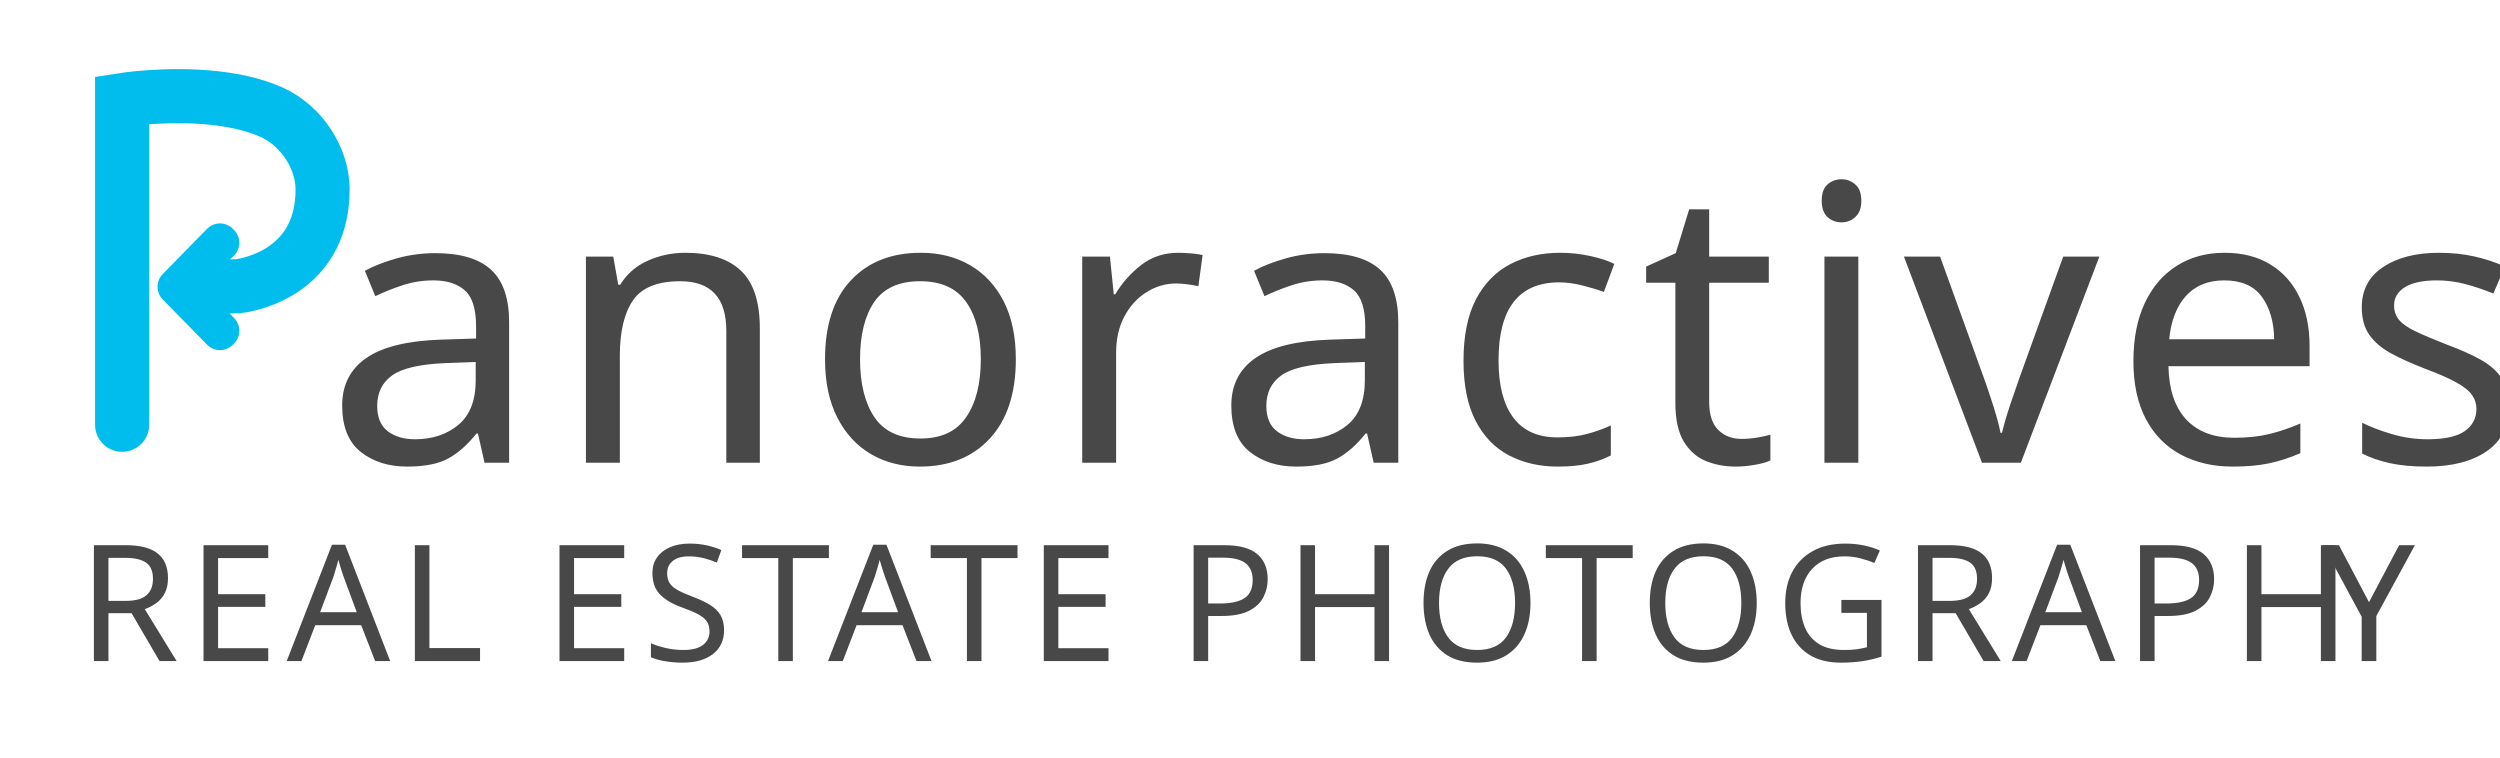
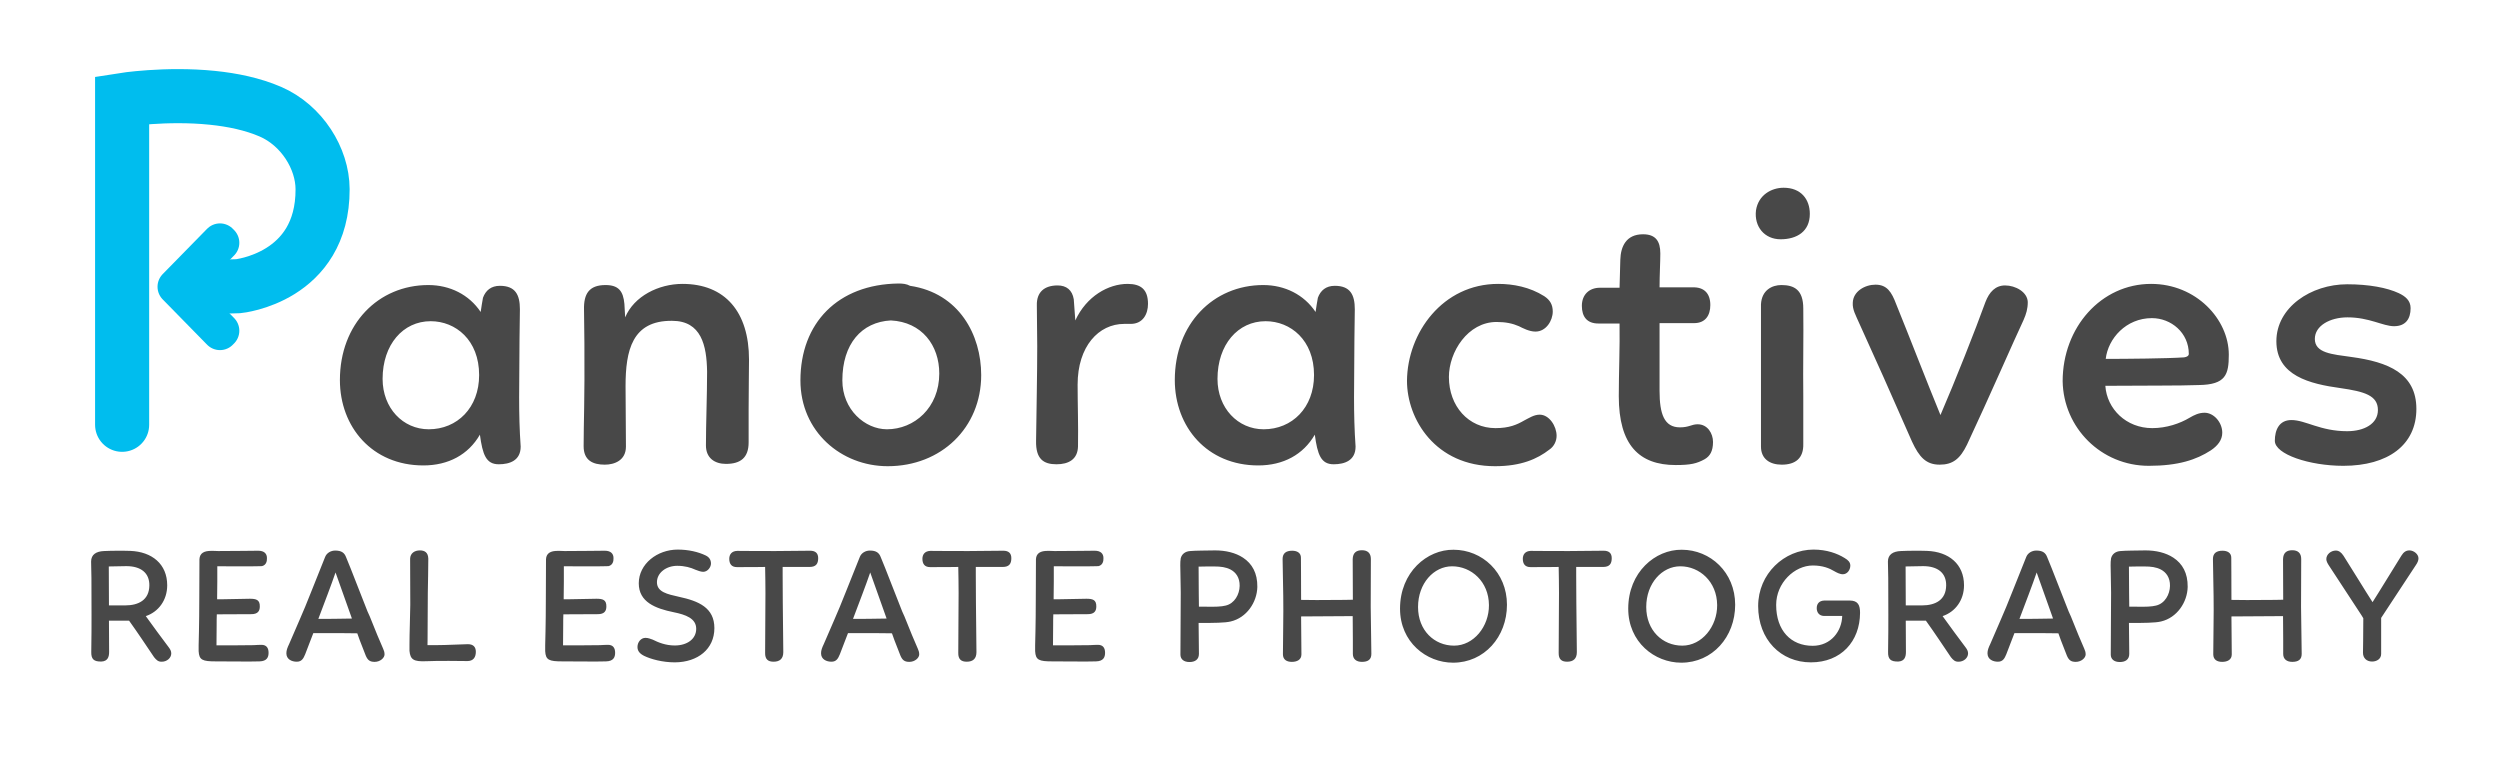
<svg xmlns="http://www.w3.org/2000/svg" width="416px" height="126px" viewBox="0 0 416 126" version="1.1">
  <defs />
  <g id="Logo" stroke="none" stroke-width="1" fill="none" fill-rule="evenodd">
-     <g id="Inline-(w/-tag)-Copy-2">
-       <text id="REAL-ESTATE-PHOTOGRA" font-family="Linotte-SemiBold, Linotte" font-size="27" font-weight="500" letter-spacing="1.45" fill="#484848">
-         <tspan x="13" y="110">REAL ESTATE PHOTOGRAPH</tspan>
-         <tspan x="386.558" y="110">Y</tspan>
-       </text>
-       <text id="anoractives" font-family="Linotte-SemiBold, Linotte" font-size="64" font-weight="500" letter-spacing="2.156" fill="#484848">
-         <tspan x="54" y="77">anoractives</tspan>
-       </text>
+     <g id="logo-(svg)">
+       <path d="M15.16,93.449 C15.16,92.261 16.024,91.748 17.293,91.694 C17.968,91.667 18.697,91.64 19.642,91.64 C20.236,91.64 20.911,91.64 21.667,91.667 C25.285,91.802 27.823,93.854 27.823,97.391 C27.823,99.875 26.365,101.819 24.259,102.521 C25.528,104.303 26.824,106.031 28.093,107.732 C28.336,108.056 28.498,108.353 28.498,108.731 C28.498,109.487 27.769,110.108 26.932,110.108 C26.311,110.135 26.014,109.811 25.636,109.352 C24.34,107.435 22.99,105.383 21.478,103.277 L18.13,103.277 C18.13,104.735 18.157,107.192 18.157,108.488 C18.157,109.325 17.914,110.027 16.888,110.081 C15.592,110.108 15.16,109.676 15.187,108.461 C15.268,103.277 15.214,101.36 15.214,96.176 C15.214,95.312 15.16,94.313 15.16,93.449 Z M21.019,94.205 C20.29,94.205 18.805,94.232 18.103,94.259 L18.13,100.739 L20.83,100.739 C23.044,100.739 24.826,99.848 24.853,97.418 C24.88,95.339 23.449,94.205 21.019,94.205 Z M33.188,93.044 C33.188,95.258 33.161,97.418 33.161,99.605 C33.161,103.898 33.053,107.219 33.053,107.354 L33.053,108.353 C33.134,109.838 33.701,110.054 35.915,110.054 C39.155,110.054 41.369,110.108 43.178,110.054 C44.42,110.027 44.69,109.352 44.69,108.623 C44.69,107.813 44.339,107.3 43.502,107.3 C43.07,107.3 42.719,107.327 42.179,107.354 C39.425,107.381 37.319,107.408 36.023,107.381 C36.023,106.274 36.05,105.059 36.05,103.952 C36.05,103.385 36.05,102.764 36.077,102.224 C37.157,102.224 40.64,102.197 41.828,102.197 C42.908,102.197 43.232,101.657 43.232,100.928 C43.259,99.794 42.611,99.632 41.585,99.632 C40.559,99.659 38.021,99.713 37.211,99.713 L36.131,99.713 L36.131,99.362 L36.158,96.824 L36.158,94.232 L37.346,94.232 C39.56,94.232 42.395,94.259 43.583,94.205 C44.285,94.043 44.447,93.395 44.42,92.855 C44.42,92.153 43.988,91.64 42.962,91.64 C41.639,91.64 39.668,91.694 36.293,91.694 C35.888,91.667 35.402,91.667 35.105,91.667 C33.998,91.667 33.242,92.018 33.188,93.044 Z M47.652,108.704 C47.652,108.218 47.814,107.786 48.111,107.165 C49.38,104.276 50.541,101.522 50.784,100.955 C51.27,99.713 52.242,97.391 54.105,92.666 C54.375,91.991 55.077,91.613 55.779,91.613 C56.832,91.613 57.318,91.991 57.588,92.72 C58.425,94.691 59.937,98.714 61.152,101.738 C61.26,101.981 61.422,102.305 61.53,102.575 C62.529,105.086 63.123,106.517 63.744,107.921 C63.879,108.218 63.987,108.515 63.987,108.893 C63.987,109.46 63.285,110.135 62.34,110.135 C61.53,110.135 61.179,109.838 60.855,109.082 C60.018,106.949 59.505,105.626 59.451,105.383 C58.506,105.356 56.724,105.356 54.78,105.356 L52.134,105.356 C51.891,105.923 51.243,107.732 50.784,108.866 C50.487,109.595 50.19,110.108 49.38,110.108 C48.57,110.108 47.652,109.73 47.652,108.704 Z M55.833,95.258 C55.158,97.256 53.916,100.469 52.971,102.98 C54.267,102.98 56.346,102.98 58.56,102.926 C58.047,101.495 56.373,96.824 55.833,95.258 Z M68.245,92.963 C68.245,94.826 68.272,98.174 68.272,100.631 C68.245,102.899 68.137,105.194 68.137,107.273 L68.137,108.299 C68.272,109.784 68.866,110.108 70.891,110.027 C71.998,109.973 73.321,109.973 74.698,109.973 L77.776,110 C78.775,110 79.18,109.352 79.18,108.461 C79.18,107.732 78.829,107.192 77.857,107.192 L73.996,107.327 C73.348,107.354 71.89,107.354 71.134,107.354 C71.134,107.084 71.161,106.652 71.161,103.709 C71.161,102.062 71.188,100.334 71.188,98.66 C71.215,96.689 71.269,94.745 71.269,92.963 C71.242,91.91 70.648,91.586 69.865,91.586 C69.001,91.586 68.272,92.045 68.245,92.963 Z M90.855,93.044 C90.855,95.258 90.828,97.418 90.828,99.605 C90.828,103.898 90.72,107.219 90.72,107.354 L90.72,108.353 C90.801,109.838 91.368,110.054 93.582,110.054 C96.822,110.054 99.036,110.108 100.845,110.054 C102.087,110.027 102.357,109.352 102.357,108.623 C102.357,107.813 102.006,107.3 101.169,107.3 C100.737,107.3 100.386,107.327 99.846,107.354 C97.092,107.381 94.986,107.408 93.69,107.381 C93.69,106.274 93.717,105.059 93.717,103.952 C93.717,103.385 93.717,102.764 93.744,102.224 C94.824,102.224 98.307,102.197 99.495,102.197 C100.575,102.197 100.899,101.657 100.899,100.928 C100.926,99.794 100.278,99.632 99.252,99.632 C98.226,99.659 95.688,99.713 94.878,99.713 L93.798,99.713 L93.798,99.362 L93.825,96.824 L93.825,94.232 L95.013,94.232 C97.227,94.232 100.062,94.259 101.25,94.205 C101.952,94.043 102.114,93.395 102.087,92.855 C102.087,92.153 101.655,91.64 100.629,91.64 C99.306,91.64 97.335,91.694 93.96,91.694 C93.555,91.667 93.069,91.667 92.772,91.667 C91.665,91.667 90.909,92.018 90.855,93.044 Z M117.415,92.423 C116.173,91.829 114.553,91.451 112.771,91.451 C109.369,91.451 106.291,93.827 106.291,97.067 C106.291,100.172 109.045,101.252 112.096,101.873 C114.094,102.278 115.849,102.899 115.849,104.627 C115.849,106.355 114.31,107.408 112.285,107.408 C110.746,107.408 109.531,106.895 108.613,106.436 C108.235,106.301 107.857,106.139 107.398,106.139 C106.642,106.139 106.075,106.868 106.075,107.651 C106.075,108.299 106.426,108.758 107.182,109.136 C108.289,109.676 110.206,110.216 112.312,110.216 C116.119,110.189 118.873,108.002 118.873,104.519 C118.873,101.117 116.254,100.01 112.987,99.308 C111.07,98.876 109.315,98.525 109.315,96.878 C109.315,95.312 110.854,94.151 112.69,94.151 C113.959,94.151 114.958,94.448 115.714,94.799 C116.065,94.934 116.605,95.15 117.01,95.15 C117.766,95.15 118.306,94.367 118.306,93.773 C118.306,93.125 117.982,92.693 117.415,92.423 Z M128.963,91.694 C124.319,91.694 123.374,91.667 122.672,91.667 C121.727,91.694 121.349,92.288 121.349,92.99 C121.349,93.827 121.727,94.367 122.618,94.367 C124.886,94.367 126.263,94.367 127.316,94.34 C127.343,95.933 127.37,97.121 127.37,98.687 L127.316,108.623 C127.289,109.73 127.829,110.108 128.72,110.108 C129.773,110.108 130.34,109.595 130.34,108.515 C130.259,100.901 130.232,98.363 130.232,95.69 L130.232,94.34 L134.714,94.34 C135.767,94.34 136.145,93.827 136.145,92.882 C136.145,92.045 135.686,91.64 134.795,91.64 C133.607,91.64 129.908,91.694 128.963,91.694 Z M136.623,108.704 C136.623,108.218 136.785,107.786 137.082,107.165 C138.351,104.276 139.512,101.522 139.755,100.955 C140.241,99.713 141.213,97.391 143.076,92.666 C143.346,91.991 144.048,91.613 144.75,91.613 C145.803,91.613 146.289,91.991 146.559,92.72 C147.396,94.691 148.908,98.714 150.123,101.738 C150.231,101.981 150.393,102.305 150.501,102.575 C151.5,105.086 152.094,106.517 152.715,107.921 C152.85,108.218 152.958,108.515 152.958,108.893 C152.958,109.46 152.256,110.135 151.311,110.135 C150.501,110.135 150.15,109.838 149.826,109.082 C148.989,106.949 148.476,105.626 148.422,105.383 C147.477,105.356 145.695,105.356 143.751,105.356 L141.105,105.356 C140.862,105.923 140.214,107.732 139.755,108.866 C139.458,109.595 139.161,110.108 138.351,110.108 C137.541,110.108 136.623,109.73 136.623,108.704 Z M144.804,95.258 C144.129,97.256 142.887,100.469 141.942,102.98 C143.238,102.98 145.317,102.98 147.531,102.926 C147.018,101.495 145.344,96.824 144.804,95.258 Z M161.104,91.694 C156.46,91.694 155.515,91.667 154.813,91.667 C153.868,91.694 153.49,92.288 153.49,92.99 C153.49,93.827 153.868,94.367 154.759,94.367 C157.027,94.367 158.404,94.367 159.457,94.34 C159.484,95.933 159.511,97.121 159.511,98.687 L159.457,108.623 C159.43,109.73 159.97,110.108 160.861,110.108 C161.914,110.108 162.481,109.595 162.481,108.515 C162.4,100.901 162.373,98.363 162.373,95.69 L162.373,94.34 L166.855,94.34 C167.908,94.34 168.286,93.827 168.286,92.882 C168.286,92.045 167.827,91.64 166.936,91.64 C165.748,91.64 162.049,91.694 161.104,91.694 Z M172.382,93.044 C172.382,95.258 172.355,97.418 172.355,99.605 C172.355,103.898 172.247,107.219 172.247,107.354 L172.247,108.353 C172.328,109.838 172.895,110.054 175.109,110.054 C178.349,110.054 180.563,110.108 182.372,110.054 C183.614,110.027 183.884,109.352 183.884,108.623 C183.884,107.813 183.533,107.3 182.696,107.3 C182.264,107.3 181.913,107.327 181.373,107.354 C178.619,107.381 176.513,107.408 175.217,107.381 C175.217,106.274 175.244,105.059 175.244,103.952 C175.244,103.385 175.244,102.764 175.271,102.224 C176.351,102.224 179.834,102.197 181.022,102.197 C182.102,102.197 182.426,101.657 182.426,100.928 C182.453,99.794 181.805,99.632 180.779,99.632 C179.753,99.659 177.215,99.713 176.405,99.713 L175.325,99.713 L175.325,99.362 L175.352,96.824 L175.352,94.232 L176.54,94.232 C178.754,94.232 181.589,94.259 182.777,94.205 C183.479,94.043 183.641,93.395 183.614,92.855 C183.614,92.153 183.182,91.64 182.156,91.64 C180.833,91.64 178.862,91.694 175.487,91.694 C175.082,91.667 174.596,91.667 174.299,91.667 C173.192,91.667 172.436,92.018 172.382,93.044 Z M196.477,98.606 C196.477,97.769 196.45,96.176 196.423,95.366 C196.423,94.556 196.342,93.611 196.477,92.882 C196.666,92.18 197.233,91.748 198.043,91.694 C198.88,91.613 200.743,91.613 202.201,91.586 C203.929,91.586 205.576,91.964 206.845,92.801 C208.357,93.8 209.248,95.366 209.221,97.661 C209.167,100.226 207.439,102.791 204.793,103.412 C203.875,103.655 201.634,103.655 200.311,103.655 L199.447,103.655 C199.447,105.302 199.501,106.895 199.501,108.812 C199.501,109.784 198.799,110.162 197.935,110.162 C196.963,110.162 196.423,109.676 196.423,108.92 C196.45,105.518 196.45,102.305 196.477,98.606 Z M199.474,98.714 C199.474,99.443 199.501,100.172 199.501,100.955 L200.797,100.955 C202.174,100.982 203.227,100.955 203.956,100.766 C205.441,100.415 206.251,98.903 206.278,97.499 C206.305,96.095 205.63,95.231 204.766,94.772 C203.983,94.367 203.119,94.259 202.039,94.259 C201.472,94.259 200.014,94.259 199.447,94.286 C199.447,95.312 199.474,96.986 199.474,98.714 Z M228.086,100.982 C228.113,97.445 228.113,96.014 228.113,93.017 C228.113,92.045 227.573,91.559 226.628,91.559 C225.71,91.559 225.116,91.964 225.089,93.044 C225.089,94.664 225.116,97.526 225.116,99.794 L223.739,99.821 C222.281,99.821 220.526,99.848 219.095,99.848 C217.529,99.848 216.881,99.821 216.503,99.821 C216.476,95.528 216.503,94.475 216.476,92.801 C216.476,91.991 215.828,91.64 215.018,91.64 C213.992,91.64 213.425,92.072 213.425,93.017 L213.533,99.2 C213.587,102.413 213.479,105.653 213.479,108.866 C213.479,109.784 214.127,110.135 214.964,110.135 C215.828,110.135 216.557,109.784 216.557,108.893 L216.503,102.575 C219.419,102.575 222.335,102.521 225.089,102.521 L225.116,106.544 L225.116,108.812 C225.116,109.703 225.737,110.135 226.628,110.135 C227.627,110.135 228.194,109.757 228.194,108.812 L228.086,100.982 Z M241.875,91.478 C246.627,91.478 250.758,95.231 250.758,100.631 C250.758,105.977 246.978,110.27 241.794,110.27 C237.339,110.27 232.965,106.841 232.965,101.279 C232.965,95.204 237.474,91.424 241.875,91.478 Z M247.761,100.685 C247.734,96.77 244.818,94.232 241.632,94.232 C238.581,94.232 235.962,97.067 235.962,101.009 C235.962,104.897 238.662,107.435 241.956,107.435 C245.223,107.435 247.788,104.249 247.761,100.685 Z M261.01,91.694 C256.366,91.694 255.421,91.667 254.719,91.667 C253.774,91.694 253.396,92.288 253.396,92.99 C253.396,93.827 253.774,94.367 254.665,94.367 C256.933,94.367 258.31,94.367 259.363,94.34 C259.39,95.933 259.417,97.121 259.417,98.687 L259.363,108.623 C259.336,109.73 259.876,110.108 260.767,110.108 C261.82,110.108 262.387,109.595 262.387,108.515 C262.306,100.901 262.279,98.363 262.279,95.69 L262.279,94.34 L266.761,94.34 C267.814,94.34 268.192,93.827 268.192,92.882 C268.192,92.045 267.733,91.64 266.842,91.64 C265.654,91.64 261.955,91.694 261.01,91.694 Z M279.848,91.478 C284.6,91.478 288.731,95.231 288.731,100.631 C288.731,105.977 284.951,110.27 279.767,110.27 C275.312,110.27 270.938,106.841 270.938,101.279 C270.938,95.204 275.447,91.424 279.848,91.478 Z M285.734,100.685 C285.707,96.77 282.791,94.232 279.605,94.232 C276.554,94.232 273.935,97.067 273.935,101.009 C273.935,104.897 276.635,107.435 279.929,107.435 C283.196,107.435 285.761,104.249 285.734,100.685 Z M301.764,91.451 C296.904,91.451 292.557,95.474 292.557,100.847 C292.557,106.436 296.337,110.216 301.332,110.216 C306.354,110.216 309.486,106.733 309.513,101.981 C309.513,100.712 309.189,99.929 307.785,99.929 L303.573,99.929 C302.682,99.956 302.304,100.496 302.304,101.198 C302.304,101.9 302.709,102.467 303.492,102.494 L306.543,102.494 C306.489,104.978 304.707,107.462 301.629,107.462 C298.011,107.462 295.554,104.924 295.554,100.658 C295.554,96.986 298.605,94.097 301.656,94.097 C303.303,94.097 304.41,94.556 305.22,95.042 C305.598,95.258 306.138,95.555 306.651,95.555 C307.407,95.555 307.893,94.799 307.893,94.124 C307.893,93.557 307.542,93.206 306.948,92.855 C305.733,92.099 303.978,91.451 301.764,91.451 Z M314.149,93.449 C314.149,92.261 315.013,91.748 316.282,91.694 C316.957,91.667 317.686,91.64 318.631,91.64 C319.225,91.64 319.9,91.64 320.656,91.667 C324.274,91.802 326.812,93.854 326.812,97.391 C326.812,99.875 325.354,101.819 323.248,102.521 C324.517,104.303 325.813,106.031 327.082,107.732 C327.325,108.056 327.487,108.353 327.487,108.731 C327.487,109.487 326.758,110.108 325.921,110.108 C325.3,110.135 325.003,109.811 324.625,109.352 C323.329,107.435 321.979,105.383 320.467,103.277 L317.119,103.277 C317.119,104.735 317.146,107.192 317.146,108.488 C317.146,109.325 316.903,110.027 315.877,110.081 C314.581,110.108 314.149,109.676 314.176,108.461 C314.257,103.277 314.203,101.36 314.203,96.176 C314.203,95.312 314.149,94.313 314.149,93.449 Z M320.008,94.205 C319.279,94.205 317.794,94.232 317.092,94.259 L317.119,100.739 L319.819,100.739 C322.033,100.739 323.815,99.848 323.842,97.418 C323.869,95.339 322.438,94.205 320.008,94.205 Z M330.719,108.704 C330.719,108.218 330.881,107.786 331.178,107.165 C332.447,104.276 333.608,101.522 333.851,100.955 C334.337,99.713 335.309,97.391 337.172,92.666 C337.442,91.991 338.144,91.613 338.846,91.613 C339.899,91.613 340.385,91.991 340.655,92.72 C341.492,94.691 343.004,98.714 344.219,101.738 C344.327,101.981 344.489,102.305 344.597,102.575 C345.596,105.086 346.19,106.517 346.811,107.921 C346.946,108.218 347.054,108.515 347.054,108.893 C347.054,109.46 346.352,110.135 345.407,110.135 C344.597,110.135 344.246,109.838 343.922,109.082 C343.085,106.949 342.572,105.626 342.518,105.383 C341.573,105.356 339.791,105.356 337.847,105.356 L335.201,105.356 C334.958,105.923 334.31,107.732 333.851,108.866 C333.554,109.595 333.257,110.108 332.447,110.108 C331.637,110.108 330.719,109.73 330.719,108.704 Z M338.9,95.258 C338.225,97.256 336.983,100.469 336.038,102.98 C337.334,102.98 339.413,102.98 341.627,102.926 C341.114,101.495 339.44,96.824 338.9,95.258 Z M351.285,98.606 C351.285,97.769 351.258,96.176 351.231,95.366 C351.231,94.556 351.15,93.611 351.285,92.882 C351.474,92.18 352.041,91.748 352.851,91.694 C353.688,91.613 355.551,91.613 357.009,91.586 C358.737,91.586 360.384,91.964 361.653,92.801 C363.165,93.8 364.056,95.366 364.029,97.661 C363.975,100.226 362.247,102.791 359.601,103.412 C358.683,103.655 356.442,103.655 355.119,103.655 L354.255,103.655 C354.255,105.302 354.309,106.895 354.309,108.812 C354.309,109.784 353.607,110.162 352.743,110.162 C351.771,110.162 351.231,109.676 351.231,108.92 C351.258,105.518 351.258,102.305 351.285,98.606 Z M354.282,98.714 C354.282,99.443 354.309,100.172 354.309,100.955 L355.605,100.955 C356.982,100.982 358.035,100.955 358.764,100.766 C360.249,100.415 361.059,98.903 361.086,97.499 C361.113,96.095 360.438,95.231 359.574,94.772 C358.791,94.367 357.927,94.259 356.847,94.259 C356.28,94.259 354.822,94.259 354.255,94.286 C354.255,95.312 354.282,96.986 354.282,98.714 Z M382.894,100.982 C382.921,97.445 382.921,96.014 382.921,93.017 C382.921,92.045 382.381,91.559 381.436,91.559 C380.518,91.559 379.924,91.964 379.897,93.044 C379.897,94.664 379.924,97.526 379.924,99.794 L378.547,99.821 C377.089,99.821 375.334,99.848 373.903,99.848 C372.337,99.848 371.689,99.821 371.311,99.821 C371.284,95.528 371.311,94.475 371.284,92.801 C371.284,91.991 370.636,91.64 369.826,91.64 C368.8,91.64 368.233,92.072 368.233,93.017 L368.341,99.2 C368.395,102.413 368.287,105.653 368.287,108.866 C368.287,109.784 368.935,110.135 369.772,110.135 C370.636,110.135 371.365,109.784 371.365,108.893 L371.311,102.575 C374.227,102.575 377.143,102.521 379.897,102.521 L379.924,106.544 L379.924,108.812 C379.924,109.703 380.545,110.135 381.436,110.135 C382.435,110.135 383.002,109.757 383.002,108.812 L382.894,100.982 Z M393.254,102.872 C393.254,104.087 393.227,104.951 393.227,106.652 C393.227,107.3 393.2,108.002 393.2,108.623 C393.2,109.514 393.821,110.081 394.712,110.081 C395.495,110.081 396.224,109.649 396.224,108.812 L396.224,102.818 C397.979,100.145 400.004,97.04 402.029,93.989 C402.272,93.638 402.434,93.26 402.434,92.909 C402.434,92.207 401.651,91.586 400.922,91.586 C400.355,91.586 399.95,91.883 399.599,92.45 C395.792,98.579 395.171,99.659 394.793,100.199 C393.551,98.282 391.445,94.799 389.96,92.477 C389.582,91.91 389.177,91.613 388.691,91.613 C387.881,91.613 387.098,92.234 387.098,93.044 C387.098,93.368 387.314,93.773 387.53,94.097 C388.691,95.879 391.634,100.388 392.957,102.386 L393.254,102.872 Z" id="REAL-ESTATE-PHOTOGRA" fill="#484848" />
+       <path d="M86.448,56.392 L86.384,66.12 C86.384,68.872 86.448,71.56 86.64,74.312 C86.64,76.616 84.848,77.256 82.992,77.256 C80.88,77.256 80.304,75.656 79.856,72.328 C77.936,75.656 74.608,77.448 70.448,77.448 C61.936,77.448 56.56,71.048 56.56,63.24 C56.56,53.896 62.96,47.432 71.28,47.432 C74.864,47.432 78.064,49.032 79.984,51.912 C80.112,51.144 80.24,50.12 80.368,49.544 C80.816,48.328 81.712,47.56 83.184,47.56 C85.744,47.56 86.512,49.032 86.512,51.464 L86.448,56.392 Z M63.664,63.048 C63.664,67.912 67.056,71.432 71.344,71.432 C76.08,71.432 79.728,67.848 79.728,62.408 C79.728,56.584 75.824,53.448 71.664,53.448 C67.056,53.448 63.664,57.352 63.664,63.048 Z M97.244,57.16 C97.308,66.568 97.116,70.408 97.116,74.248 C97.116,76.616 98.652,77.32 100.636,77.32 C102.236,77.32 104.156,76.616 104.156,74.312 L104.092,64.264 C104.092,58.312 105.18,53.32 111.836,53.384 C116.7,53.384 117.596,57.48 117.66,61.832 C117.66,65.864 117.468,70.472 117.468,74.12 C117.468,76.232 118.94,77.192 120.796,77.192 C123.228,77.192 124.572,76.168 124.572,73.608 L124.572,68.104 C124.572,63.816 124.636,62.472 124.636,59.848 C124.636,51.912 120.668,47.24 113.564,47.24 C109.596,47.24 105.5,49.288 104.028,52.808 L103.9,50.568 C103.708,48.456 102.94,47.432 100.764,47.432 C98.012,47.432 97.116,48.904 97.18,51.528 L97.244,57.16 Z M149.511,47.176 C150.215,47.176 150.855,47.24 151.431,47.56 C159.623,48.776 163.271,55.752 163.271,62.408 C163.271,71.176 156.615,77.576 147.719,77.576 C139.975,77.576 133.191,71.816 133.191,63.304 C133.191,53.768 139.399,47.304 149.511,47.176 Z M156.295,62.152 C156.295,57.48 153.415,53.576 148.231,53.32 C143.367,53.576 140.167,57.224 140.167,63.304 C140.167,68.168 143.943,71.432 147.591,71.432 C152.135,71.432 156.295,67.848 156.295,62.152 Z M172.531,50.824 C172.531,53.064 172.595,55.432 172.595,57.608 C172.595,62.152 172.467,68.424 172.403,73.352 C172.339,76.36 173.619,77.256 175.795,77.256 C177.843,77.256 179.315,76.424 179.379,74.312 C179.443,70.728 179.315,67.208 179.315,64.008 C179.315,57.608 182.835,53.896 187.059,53.896 L188.147,53.896 C190.195,53.896 191.027,52.232 191.027,50.568 C191.027,48.2 189.875,47.24 187.635,47.24 C184.435,47.24 180.787,49.288 178.931,53.32 L178.675,49.8 C178.419,48.264 177.459,47.496 175.987,47.496 C173.811,47.496 172.467,48.584 172.531,50.824 Z M225.375,56.392 L225.311,66.12 C225.311,68.872 225.375,71.56 225.567,74.312 C225.567,76.616 223.775,77.256 221.919,77.256 C219.807,77.256 219.231,75.656 218.783,72.328 C216.863,75.656 213.535,77.448 209.375,77.448 C200.863,77.448 195.487,71.048 195.487,63.24 C195.487,53.896 201.887,47.432 210.207,47.432 C213.791,47.432 216.991,49.032 218.911,51.912 C219.039,51.144 219.167,50.12 219.295,49.544 C219.743,48.328 220.639,47.56 222.111,47.56 C224.671,47.56 225.439,49.032 225.439,51.464 L225.375,56.392 Z M202.591,63.048 C202.591,67.912 205.983,71.432 210.271,71.432 C215.007,71.432 218.655,67.848 218.655,62.408 C218.655,56.584 214.751,53.448 210.591,53.448 C205.983,53.448 202.591,57.352 202.591,63.048 Z M256.97,49.288 C254.538,47.752 251.786,47.24 249.29,47.24 C240.074,47.24 234.186,55.368 234.122,63.368 C234.122,69.768 238.858,77.576 248.778,77.576 C253.13,77.576 255.818,76.36 257.802,74.824 C258.57,74.312 259.018,73.416 259.018,72.52 C259.018,70.92 257.802,69 256.202,69 C255.242,69 254.41,69.576 253.642,69.96 C252.426,70.664 251.146,71.24 248.842,71.24 C244.362,71.24 241.098,67.592 241.098,62.728 C241.098,58.568 244.234,53.576 249.034,53.576 C250.57,53.576 251.722,53.832 252.746,54.28 C253.386,54.6 254.474,55.176 255.498,55.176 C257.29,55.176 258.378,53.32 258.378,51.848 C258.378,50.696 257.93,49.928 256.97,49.288 Z M265.974,53.832 L269.494,53.832 C269.558,57.736 269.366,62.024 269.366,65.928 C269.366,74.056 272.758,77.384 278.838,77.384 C281.334,77.384 282.358,77.128 283.638,76.424 C284.534,75.912 285.046,75.08 285.046,73.544 C285.046,72.136 284.15,70.6 282.486,70.6 C281.462,70.6 281.078,71.112 279.542,71.112 C276.918,71.112 276.15,68.872 276.15,65.032 L276.15,53.768 L281.91,53.768 C283.766,53.768 284.598,52.488 284.598,50.76 C284.598,48.776 283.51,47.752 281.654,47.816 L276.15,47.816 C276.15,45.832 276.278,43.592 276.278,42.184 C276.278,40.136 275.51,38.984 273.398,38.984 C270.582,38.984 269.686,41.032 269.622,43.208 L269.494,47.88 L266.23,47.88 C264.438,47.88 263.222,49.032 263.222,50.888 C263.222,52.68 264.054,53.832 265.974,53.832 Z M293.026,50.632 L293.026,74.312 C293.026,76.36 294.498,77.32 296.482,77.32 C298.786,77.32 300.13,76.232 300.066,73.864 L300.066,65.864 C300.002,61.064 300.13,56.136 300.066,51.336 C300.066,48.2 298.53,47.432 296.418,47.432 C294.882,47.432 293.154,48.264 293.026,50.632 Z M296.29,39.816 C298.978,39.816 301.154,38.536 301.154,35.592 C301.154,33.16 299.682,31.24 296.802,31.24 C294.754,31.24 292.578,32.456 292.194,35.016 C291.874,37.704 293.602,39.816 296.29,39.816 Z M309.453,53.96 C312.141,59.848 314.445,65.032 318.157,73.48 C319.373,76.104 320.525,77.32 322.765,77.32 C324.941,77.32 326.157,76.36 327.309,73.992 C331.085,65.928 335.117,56.648 336.717,53.256 C337.165,52.232 337.421,51.4 337.421,50.248 C337.357,48.584 335.373,47.496 333.645,47.496 C332.045,47.496 331.021,48.584 330.381,50.248 C328.717,54.856 325.325,63.432 322.893,69.064 C320.653,63.624 317.773,56.136 315.533,50.632 C314.765,48.584 313.997,47.368 312.077,47.368 C310.349,47.368 308.365,48.456 308.301,50.376 C308.237,51.528 308.749,52.36 309.453,53.96 Z M350.329,64.2 C350.585,68.04 353.785,71.24 358.137,71.24 C360.505,71.24 362.745,70.472 364.345,69.512 C365.113,69.064 365.881,68.68 366.841,68.68 C368.377,68.68 369.785,70.28 369.785,72.008 C369.785,73.224 369.017,74.184 367.865,74.952 C365.497,76.488 362.489,77.512 357.561,77.512 C349.625,77.512 343.353,71.176 343.225,63.432 C343.225,54.472 349.625,47.24 357.945,47.24 C365.433,47.24 370.873,53.128 370.873,59.016 C370.873,62.344 370.361,64.008 365.881,64.072 C362.297,64.2 357.945,64.136 350.329,64.2 Z M358.073,52.936 C353.785,52.936 350.777,56.328 350.393,59.72 C353.721,59.72 360.761,59.656 363.449,59.464 C363.897,59.4 364.217,59.208 364.217,58.888 C364.217,55.368 361.273,52.936 358.073,52.936 Z M390.565,47.304 C384.549,47.304 378.789,51.144 378.789,56.776 C378.789,62.536 384.357,63.88 389.477,64.584 C393.445,65.16 395.685,65.8 395.685,68.232 C395.685,70.536 393.381,71.752 390.565,71.752 C386.085,71.752 383.653,69.896 381.285,69.896 C379.237,69.896 378.533,71.56 378.533,73.352 C378.533,75.592 384.293,77.512 389.925,77.512 C397.349,77.512 402.085,74.056 402.085,68.04 C402.085,62.152 397.413,60.232 391.269,59.4 C388.069,58.952 385.189,58.76 385.189,56.392 C385.189,54.216 387.685,52.808 390.629,52.808 C394.277,52.808 396.517,54.28 398.373,54.28 C400.293,54.28 401.125,53.064 401.125,51.272 C401.125,49.992 400.229,49.288 399.141,48.776 C397.221,47.88 394.213,47.304 390.565,47.304 Z" id="anoractives" fill="#484848" />
      <g id="P-(inline,-large)" transform="translate(20, 16)" stroke="#00BDEE" stroke-linecap="round">
        <path d="M0.321,54.684 L0.321,0.645 C0.321,0.645 7.596,-0.518 15.366,0.279 C18.656,0.616 22.034,1.305 24.987,2.582 C30.231,4.849 33.661,10.37 33.679,15.472 C33.729,30.233 19.647,31.623 19.647,31.623 L13.36,31.812" id="Path-5" stroke-width="9" />
        <g id="Line-+-Line-Copy-3" stroke-width="1" fill-rule="evenodd" transform="translate(12.82353, 32.17322) rotate(-270) translate(-12.82353, -32.17322) translate(4.823531, 28.17322)" stroke-linejoin="round">
          <path d="M7.542,7.171 L0.337,0.11 L0.225,-1.77635684e-15 L-1.77635684e-15,0.22 L0.112,0.331 L7.318,7.391 L7.317,7.392 L7.542,7.612 L7.542,7.611 L7.543,7.612 L7.768,7.392 L7.767,7.391 L14.973,0.331 L15.085,0.22 L14.86,-1.77635684e-15 L14.748,0.11 L7.542,7.171 Z" id="Line" stroke-width="6" />
        </g>
      </g>
    </g>
  </g>
</svg>
